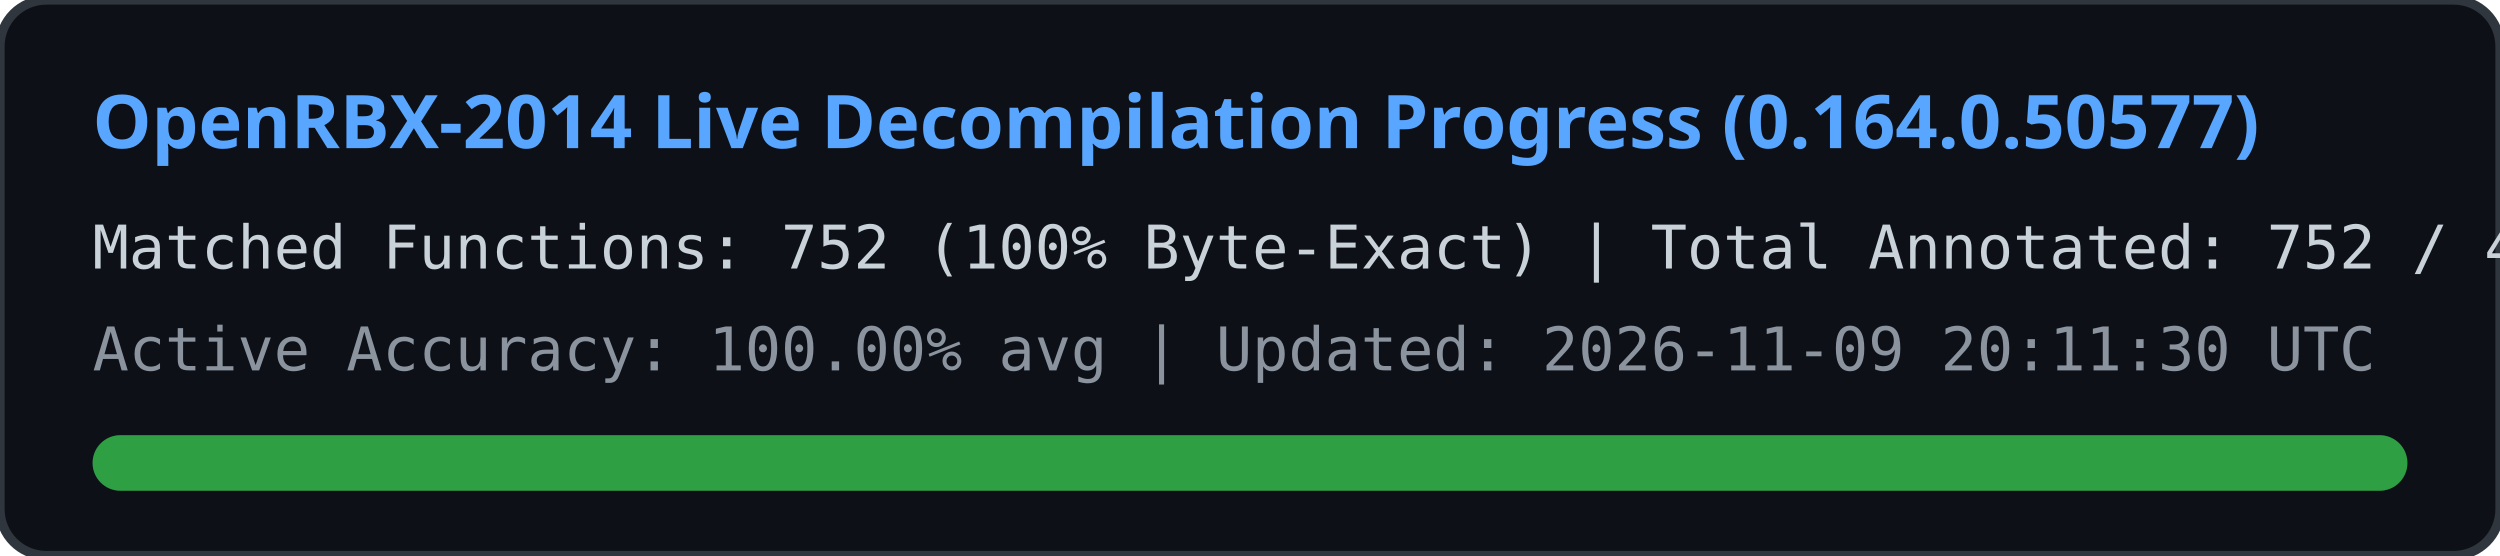
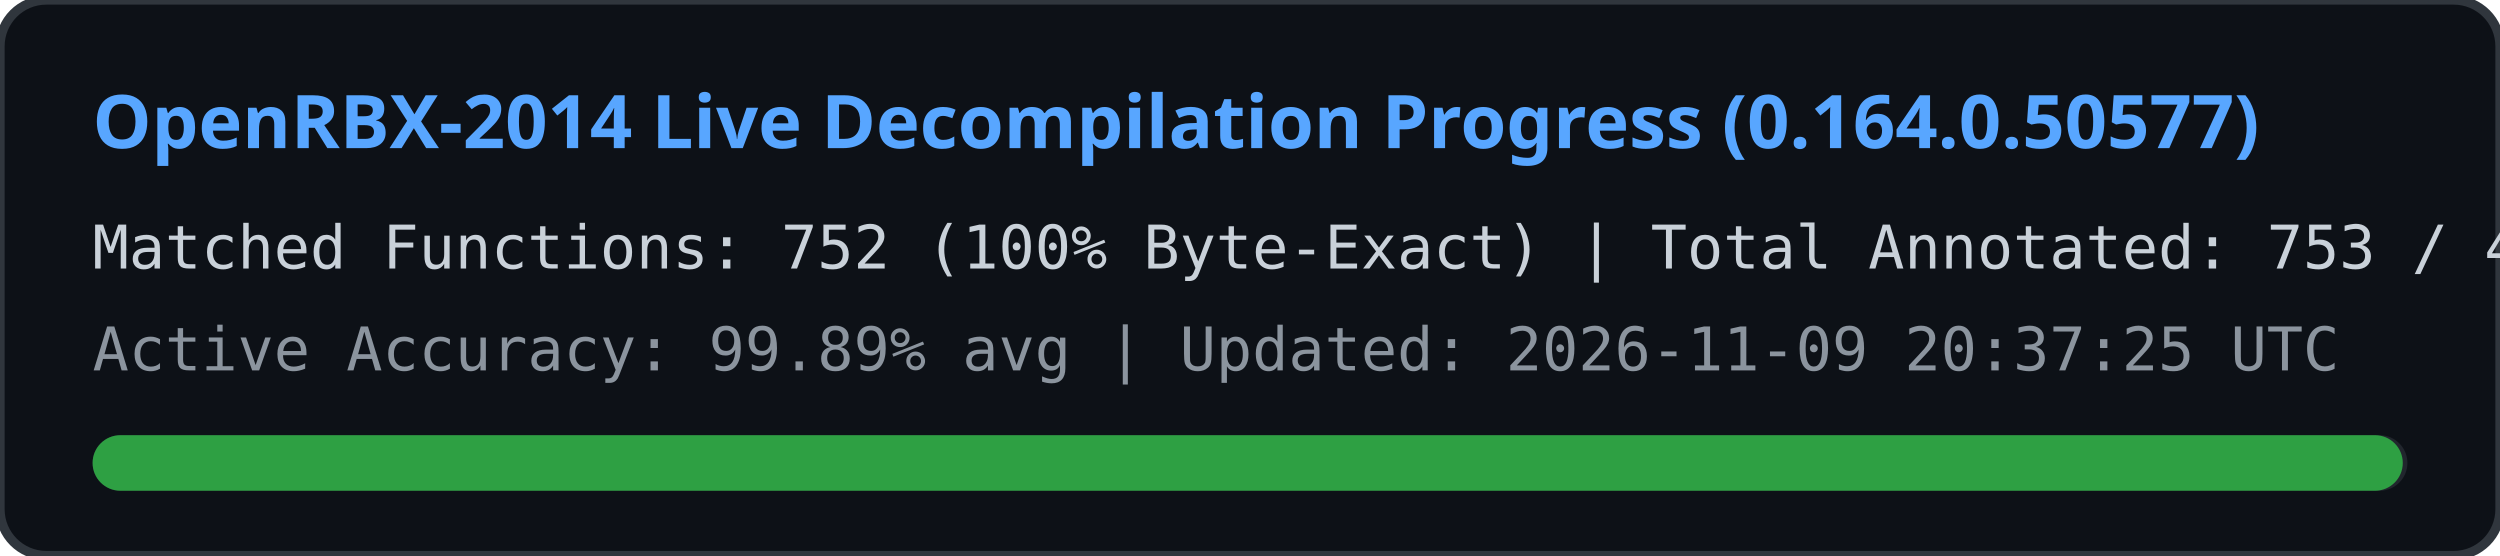
<svg xmlns="http://www.w3.org/2000/svg" width="540" height="120" viewBox="0 0 540 120">
  <rect width="540" height="120" rx="10" fill="#0d1117" stroke="#30363d" stroke-width="2" />
  <text x="20" y="32" fill="#58a6ff" font-family="Segoe UI, Ubuntu, sans-serif" font-size="16" font-weight="bold">
    OpenRBX-2014 Live Decompilation Progress (0.164.0.50577)
  </text>
  <text x="20" y="58" fill="#c9d1d9" font-family="Consolas, monospace" font-size="13">
-     Matched Functions: 752 (100% Byte-Exact) | Total Annotated: 752 / 40561
+     Matched Functions: 752 (100% Byte-Exact) | Total Annotated: 753 / 40561
  </text>
  <text x="20" y="80" fill="#8b949e" font-family="Consolas, monospace" font-size="13">
-     Active Accuracy: 100.00% avg | Updated: 2026-11-09 20:11:30 UTC
+     Active Accuracy: 99.89% avg | Updated: 2026-11-09 20:37:25 UTC
  </text>
  <rect x="20" y="94" width="500" height="12" rx="6" fill="#21262d" />
-   <rect x="20" y="94" width="500" height="12" rx="6" fill="#2ea043" />
+   <rect x="20" y="94" width="499" height="12" rx="6" fill="#2ea043" />
</svg>
